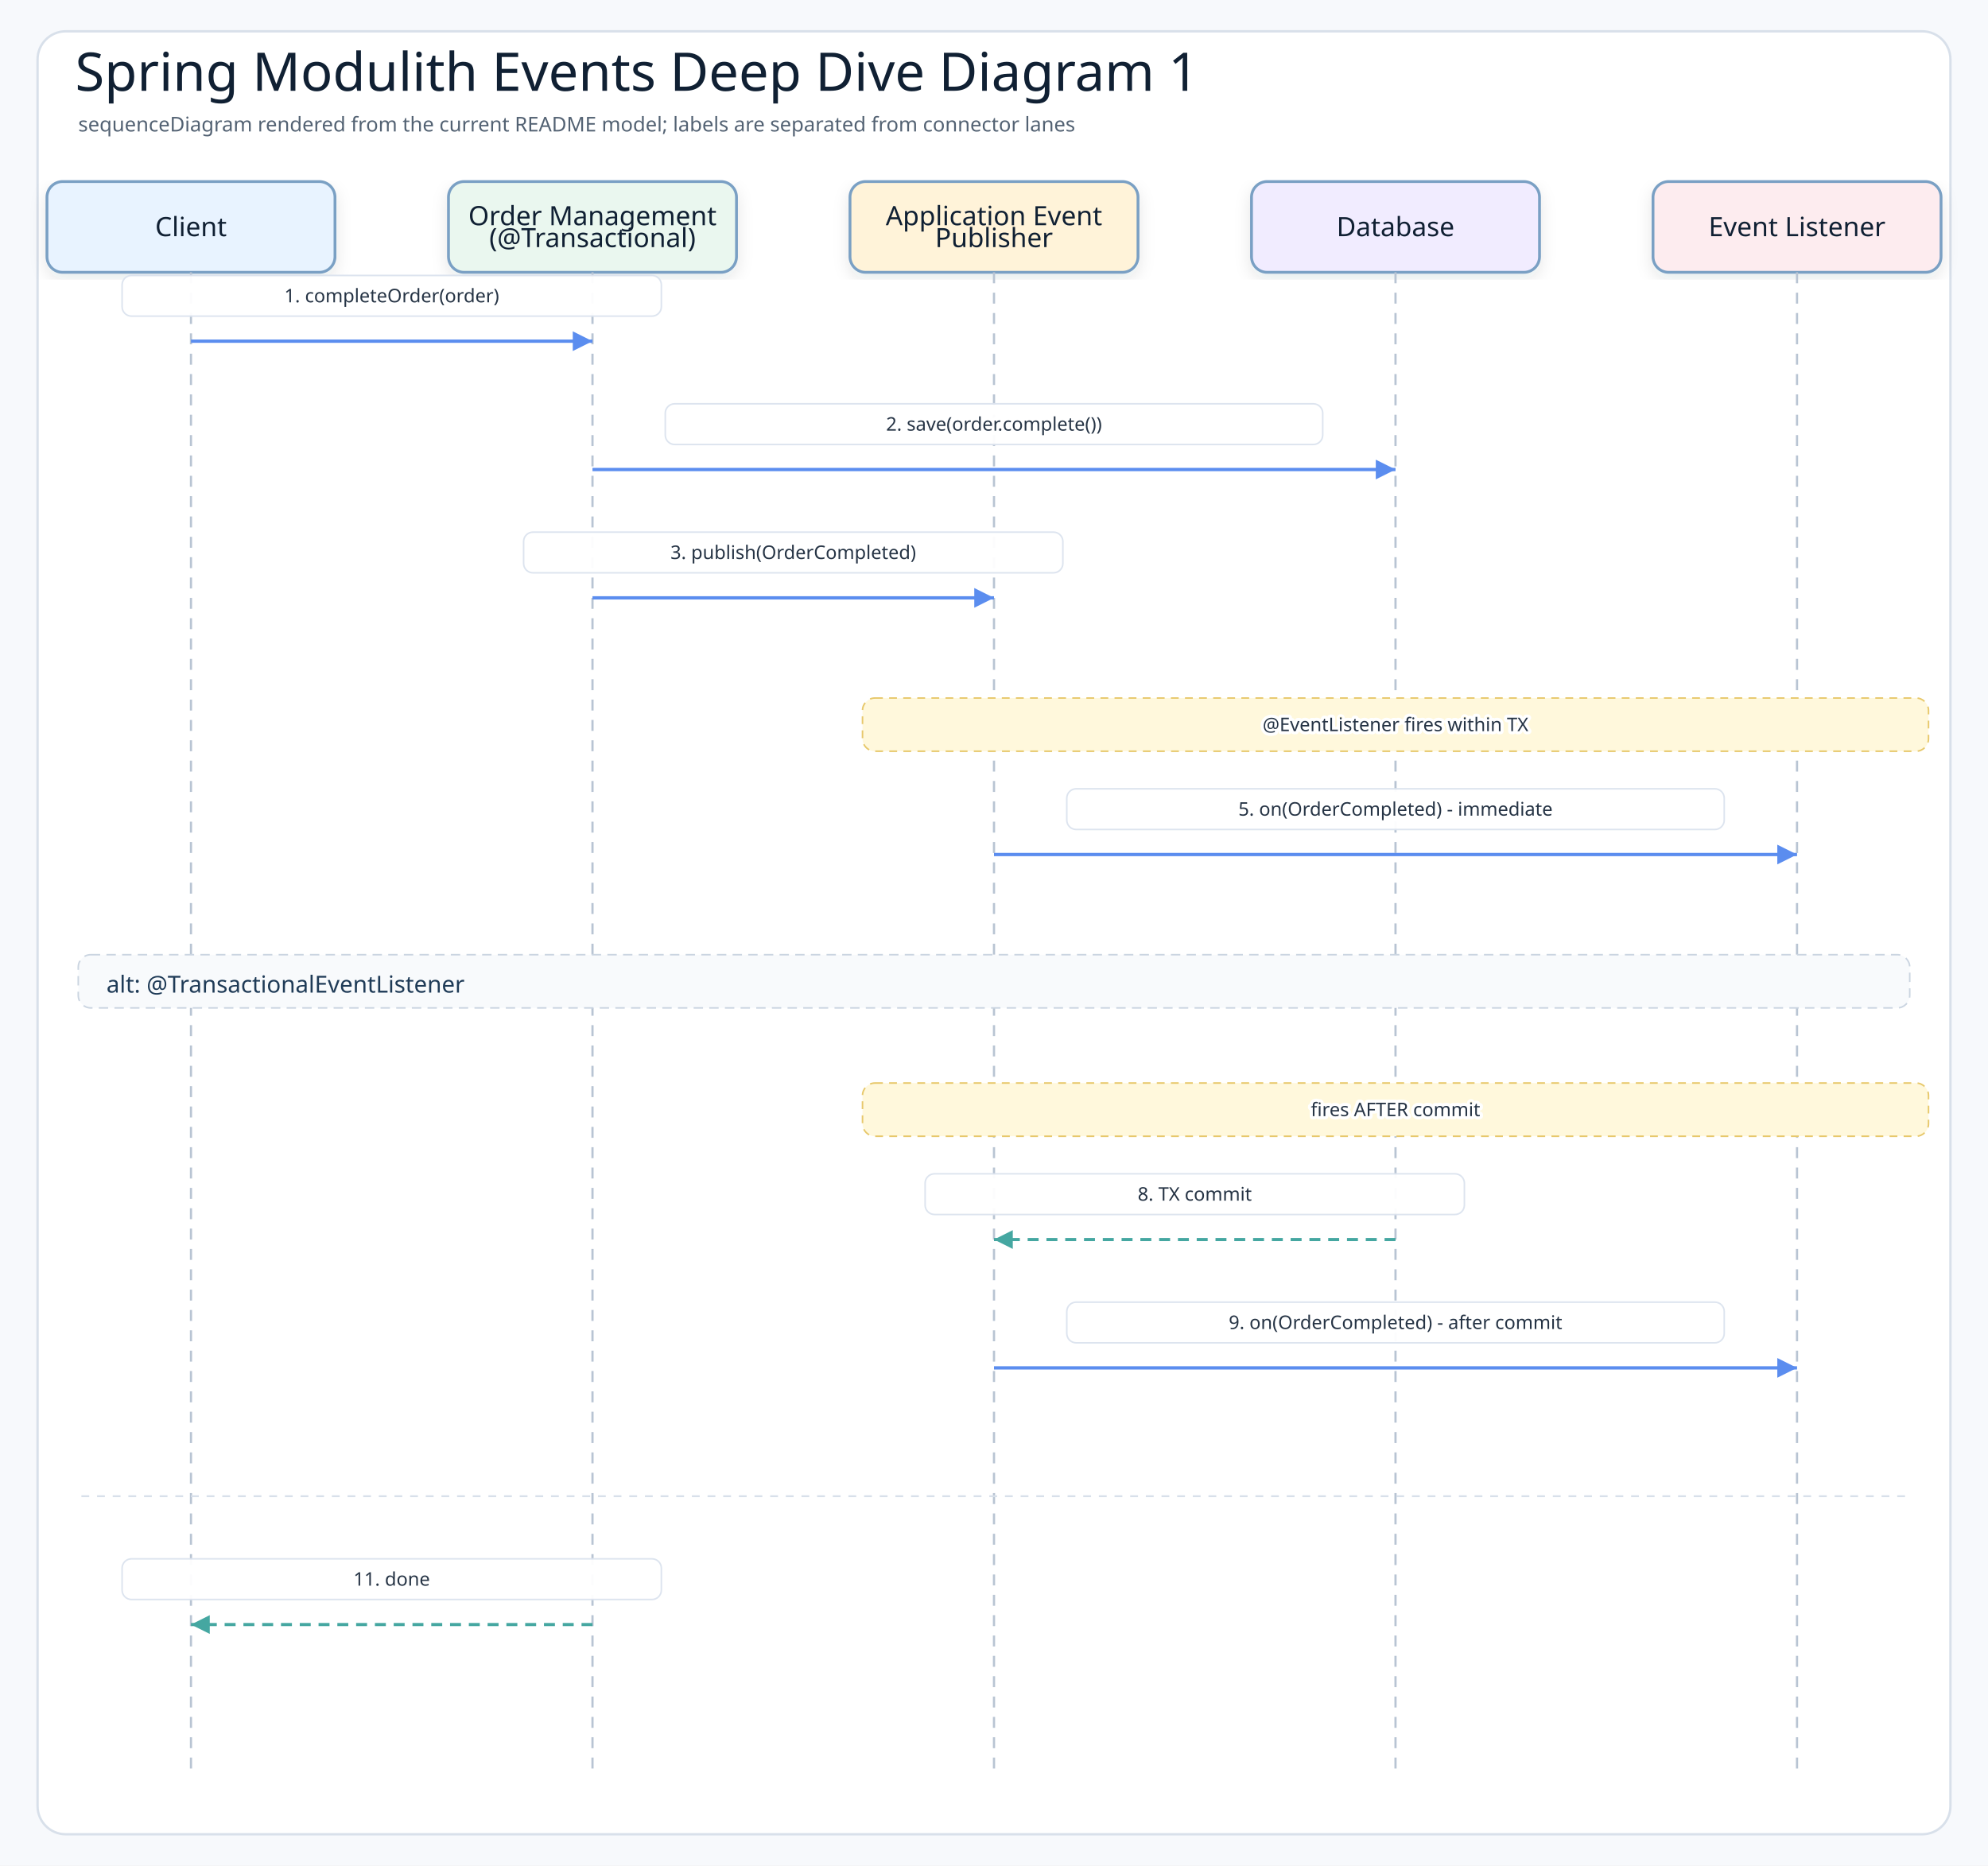
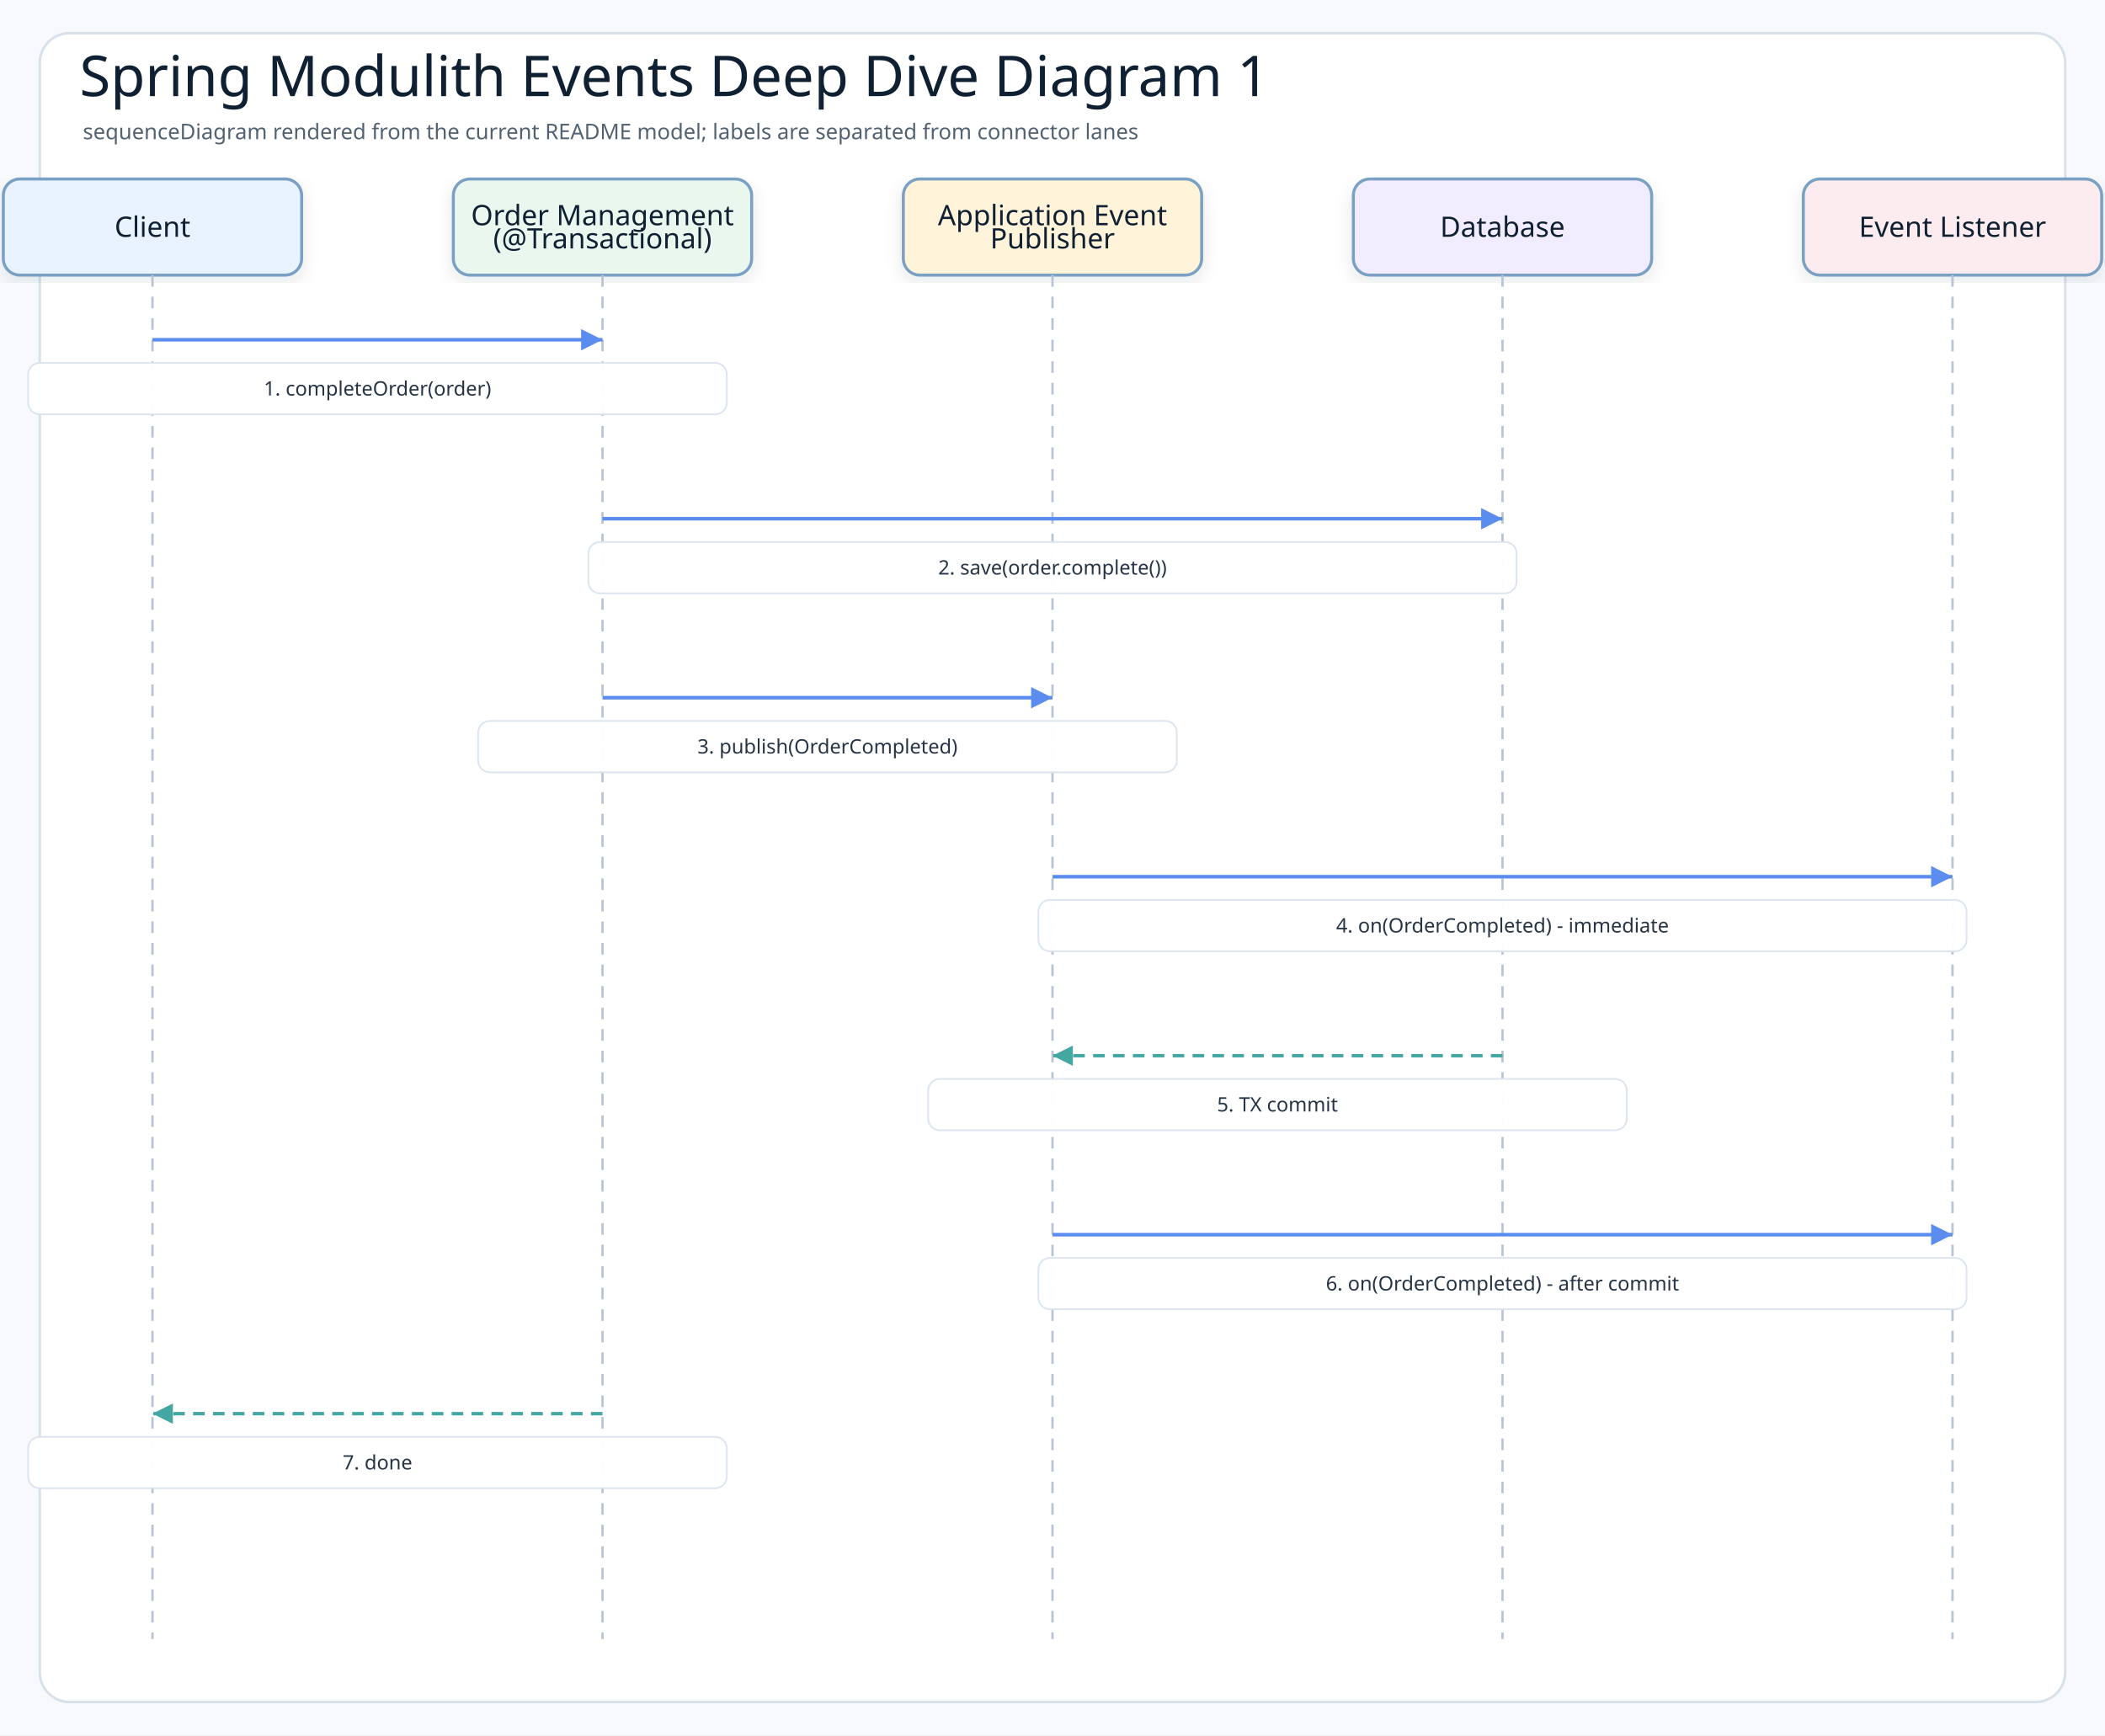
- <svg xmlns="http://www.w3.org/2000/svg" width="1270" height="1192" viewBox="0 0 1270 1192" role="img" aria-label="Spring Modulith Events Deep Dive Diagram 1">
+ <svg xmlns="http://www.w3.org/2000/svg" width="1270" height="1047" viewBox="0 0 1270 1047" role="img" aria-label="Spring Modulith Events Deep Dive Diagram 1">
  <defs>
    <filter id="shadow" x="-8%" y="-8%" width="116%" height="116%">
      <feDropShadow dx="0" dy="4" stdDeviation="5" flood-color="#1f2937" flood-opacity="0.10" />
    </filter>
    <marker id="arrowBlue" markerWidth="8" markerHeight="8" refX="7" refY="4" orient="auto" markerUnits="strokeWidth">
      <path d="M1 1 L7 4 L1 7 Z" fill="#5b8def" />
    </marker>
    <marker id="arrowTeal" markerWidth="8" markerHeight="8" refX="7" refY="4" orient="auto" markerUnits="strokeWidth">
      <path d="M1 1 L7 4 L1 7 Z" fill="#45a7a1" />
    </marker>
    <style>
    .canvas{fill:#f7f9fc}
    .frame{fill:#ffffff;stroke:#d8e0ea;stroke-width:1.5}
    .title{font-family:"Architects Daughter";font-size:34px;fill:#102033}
    .subtitle{font-family:"Comic Mono";font-size:13px;fill:#536273}
    .actor{font-family:"Architects Daughter";font-size:17px;fill:#102033}
+     .message{font-family:"Comic Mono";font-size:12px;fill:#263445;paint-order:stroke;stroke:#ffffff;stroke-width:4px;stroke-linejoin:round}
    .detail{font-family:"Comic Mono";font-size:11px;fill:#536273}
-     .message{font-family:"Comic Mono";font-size:12px;fill:#263445;paint-order:stroke;stroke:#ffffff;stroke-width:4px;stroke-linejoin:round}
-     .branch{font-family:"Architects Daughter";font-size:15px;fill:#1f3b57}
    .lifeline{stroke:#b8c4d3;stroke-width:1.4;stroke-dasharray:7 6}
-     .call{stroke:#5b8def;stroke-width:2.1;fill:none;marker-end:url(#arrowBlue)}
-     .return{stroke:#45a7a1;stroke-width:2;stroke-dasharray:7 5;fill:none;marker-end:url(#arrowTeal)}
+     .call{stroke:#5b8def;stroke-width:2.15;fill:none;marker-end:url(#arrowBlue)}
+     .return{stroke:#45a7a1;stroke-width:2.05;stroke-dasharray:7 5;fill:none;marker-end:url(#arrowTeal)}
    .box{stroke-width:1.8;filter:url(#shadow)}
  </style>
  </defs>
-   <rect class="canvas" width="1270" height="1192" />
-   <rect class="frame" x="24" y="20" width="1222" height="1152" rx="18" />
+   <rect class="canvas" width="1270" height="1047" />
+   <rect class="frame" x="24" y="20" width="1222" height="1007" rx="18" />
  <text class="title" x="48" y="58">Spring Modulith Events Deep Dive Diagram 1</text>
  <text class="subtitle" x="50" y="84">sequenceDiagram rendered from the current README model; labels are separated from connector lanes</text>
-   <rect class="box" x="30" y="116" width="184" height="58" rx="10" fill="#e8f3ff" stroke="#7aa0c4" />
-   <text class="actor" x="122" y="145" text-anchor="middle" dominant-baseline="middle">Client</text>
-   <line class="lifeline" x1="122" y1="174" x2="122" y2="1134" />
-   <rect class="box" x="286.5" y="116" width="184" height="58" rx="10" fill="#eaf7ef" stroke="#7aa0c4" />
-   <text class="actor" x="378.5" y="138" text-anchor="middle" dominant-baseline="middle">Order Management</text>
-   <text class="actor" x="378.5" y="152" text-anchor="middle" dominant-baseline="middle">(@Transactional)</text>
-   <line class="lifeline" x1="378.5" y1="174" x2="378.5" y2="1134" />
-   <rect class="box" x="543" y="116" width="184" height="58" rx="10" fill="#fff3d9" stroke="#7aa0c4" />
-   <text class="actor" x="635" y="138" text-anchor="middle" dominant-baseline="middle">Application Event</text>
-   <text class="actor" x="635" y="152" text-anchor="middle" dominant-baseline="middle">Publisher</text>
-   <line class="lifeline" x1="635" y1="174" x2="635" y2="1134" />
-   <rect class="box" x="799.5" y="116" width="184" height="58" rx="10" fill="#f1ecff" stroke="#7aa0c4" />
-   <text class="actor" x="891.5" y="145" text-anchor="middle" dominant-baseline="middle">Database</text>
-   <line class="lifeline" x1="891.5" y1="174" x2="891.5" y2="1134" />
-   <rect class="box" x="1056" y="116" width="184" height="58" rx="10" fill="#fdecef" stroke="#7aa0c4" />
-   <text class="actor" x="1148" y="145" text-anchor="middle" dominant-baseline="middle">Event Listener</text>
-   <line class="lifeline" x1="1148" y1="174" x2="1148" y2="1134" />
-   <rect x="78" y="176" width="344.5" height="26" rx="6" fill="#ffffff" opacity="0.95" stroke="#dbe3ee" />
-   <text class="message" x="250.25" y="189" text-anchor="middle" dominant-baseline="middle">1. completeOrder(order)</text>
-   <path class="call" d="M122 218 L378.5 218" />
-   <rect x="425" y="258" width="420" height="26" rx="6" fill="#ffffff" opacity="0.95" stroke="#dbe3ee" />
-   <text class="message" x="635" y="271" text-anchor="middle" dominant-baseline="middle">2. save(order.complete())</text>
-   <path class="call" d="M378.5 300 L891.5 300" />
-   <rect x="334.5" y="340" width="344.5" height="26" rx="6" fill="#ffffff" opacity="0.95" stroke="#dbe3ee" />
-   <text class="message" x="506.75" y="353" text-anchor="middle" dominant-baseline="middle">3. publish(OrderCompleted)</text>
-   <path class="call" d="M378.5 382 L635 382" />
-   <rect x="551" y="446" width="681" height="34" rx="8" fill="#fff8dc" stroke="#e7c86b" stroke-dasharray="5 4" />
-   <text class="message" x="891.5" y="463" text-anchor="middle" dominant-baseline="middle">@EventListener fires within TX</text>
-   <rect x="681.5" y="504" width="420" height="26" rx="6" fill="#ffffff" opacity="0.95" stroke="#dbe3ee" />
-   <text class="message" x="891.5" y="517" text-anchor="middle" dominant-baseline="middle">5. on(OrderCompleted) - immediate</text>
-   <path class="call" d="M635 546 L1148 546" />
-   <rect x="50" y="610" width="1170" height="34" rx="8" fill="#f8fafc" stroke="#cbd5e1" stroke-dasharray="6 4" />
-   <text class="branch" x="68" y="629" dominant-baseline="middle">alt: @TransactionalEventListener</text>
-   <rect x="551" y="692" width="681" height="34" rx="8" fill="#fff8dc" stroke="#e7c86b" stroke-dasharray="5 4" />
-   <text class="message" x="891.5" y="709" text-anchor="middle" dominant-baseline="middle">fires AFTER commit</text>
-   <rect x="591" y="750" width="344.5" height="26" rx="6" fill="#ffffff" opacity="0.95" stroke="#dbe3ee" />
-   <text class="message" x="763.25" y="763" text-anchor="middle" dominant-baseline="middle">8. TX commit</text>
-   <path class="return" d="M891.5 792 L635 792" />
-   <rect x="681.5" y="832" width="420" height="26" rx="6" fill="#ffffff" opacity="0.95" stroke="#dbe3ee" />
-   <text class="message" x="891.5" y="845" text-anchor="middle" dominant-baseline="middle">9. on(OrderCompleted) - after commit</text>
-   <path class="call" d="M635 874 L1148 874" />
-   <line x1="52" y1="956" x2="1218" y2="956" stroke="#d8e0ea" stroke-width="1.2" stroke-dasharray="5 5" />
-   <rect x="78" y="996" width="344.5" height="26" rx="6" fill="#ffffff" opacity="0.95" stroke="#dbe3ee" />
-   <text class="message" x="250.25" y="1009" text-anchor="middle" dominant-baseline="middle">11. done</text>
-   <path class="return" d="M378.5 1038 L122 1038" />
+   <rect class="box" x="2" y="108" width="180" height="58" rx="10" fill="#e8f3ff" stroke="#7aa0c4" />
+   <text class="actor" x="92" y="137" text-anchor="middle" dominant-baseline="middle">Client</text>
+   <line class="lifeline" x1="92" y1="166" x2="92" y2="989" />
+   <rect class="box" x="273.5" y="108" width="180" height="58" rx="10" fill="#eaf7ef" stroke="#7aa0c4" />
+   <text class="actor" x="363.5" y="130" text-anchor="middle" dominant-baseline="middle">Order Management</text>
+   <text class="actor" x="363.5" y="144" text-anchor="middle" dominant-baseline="middle">(@Transactional)</text>
+   <line class="lifeline" x1="363.5" y1="166" x2="363.5" y2="989" />
+   <rect class="box" x="545" y="108" width="180" height="58" rx="10" fill="#fff3d9" stroke="#7aa0c4" />
+   <text class="actor" x="635" y="130" text-anchor="middle" dominant-baseline="middle">Application Event</text>
+   <text class="actor" x="635" y="144" text-anchor="middle" dominant-baseline="middle">Publisher</text>
+   <line class="lifeline" x1="635" y1="166" x2="635" y2="989" />
+   <rect class="box" x="816.5" y="108" width="180" height="58" rx="10" fill="#f1ecff" stroke="#7aa0c4" />
+   <text class="actor" x="906.5" y="137" text-anchor="middle" dominant-baseline="middle">Database</text>
+   <line class="lifeline" x1="906.5" y1="166" x2="906.5" y2="989" />
+   <rect class="box" x="1088" y="108" width="180" height="58" rx="10" fill="#fdecef" stroke="#7aa0c4" />
+   <text class="actor" x="1178" y="137" text-anchor="middle" dominant-baseline="middle">Event Listener</text>
+   <line class="lifeline" x1="1178" y1="166" x2="1178" y2="989" />
+   <path class="call" d="M92 205 L363.5 205" />
+   <rect class="message-label" x="17" y="219" width="421.5" height="31" rx="7" fill="#ffffff" opacity="0.96" stroke="#dbe3ee" />
+   <text class="message" x="227.75" y="234.5" text-anchor="middle" dominant-baseline="middle">1. completeOrder(order)</text>
+   <path class="call" d="M363.5 313 L906.5 313" />
+   <rect class="message-label" x="355" y="327" width="560" height="31" rx="7" fill="#ffffff" opacity="0.96" stroke="#dbe3ee" />
+   <text class="message" x="635" y="342.5" text-anchor="middle" dominant-baseline="middle">2. save(order.complete())</text>
+   <path class="call" d="M363.5 421 L635 421" />
+   <rect class="message-label" x="288.5" y="435" width="421.5" height="31" rx="7" fill="#ffffff" opacity="0.96" stroke="#dbe3ee" />
+   <text class="message" x="499.25" y="450.5" text-anchor="middle" dominant-baseline="middle">3. publish(OrderCompleted)</text>
+   <path class="call" d="M635 529 L1178 529" />
+   <rect class="message-label" x="626.5" y="543" width="560" height="31" rx="7" fill="#ffffff" opacity="0.96" stroke="#dbe3ee" />
+   <text class="message" x="906.5" y="558.5" text-anchor="middle" dominant-baseline="middle">4. on(OrderCompleted) - immediate</text>
+   <path class="return" d="M906.5 637 L635 637" />
+   <rect class="message-label" x="560" y="651" width="421.5" height="31" rx="7" fill="#ffffff" opacity="0.96" stroke="#dbe3ee" />
+   <text class="message" x="770.75" y="666.5" text-anchor="middle" dominant-baseline="middle">5. TX commit</text>
+   <path class="call" d="M635 745 L1178 745" />
+   <rect class="message-label" x="626.5" y="759" width="560" height="31" rx="7" fill="#ffffff" opacity="0.96" stroke="#dbe3ee" />
+   <text class="message" x="906.5" y="774.5" text-anchor="middle" dominant-baseline="middle">6. on(OrderCompleted) - after commit</text>
+   <path class="return" d="M363.5 853 L92 853" />
+   <rect class="message-label" x="17" y="867" width="421.5" height="31" rx="7" fill="#ffffff" opacity="0.96" stroke="#dbe3ee" />
+   <text class="message" x="227.75" y="882.5" text-anchor="middle" dominant-baseline="middle">7. done</text>
</svg>
